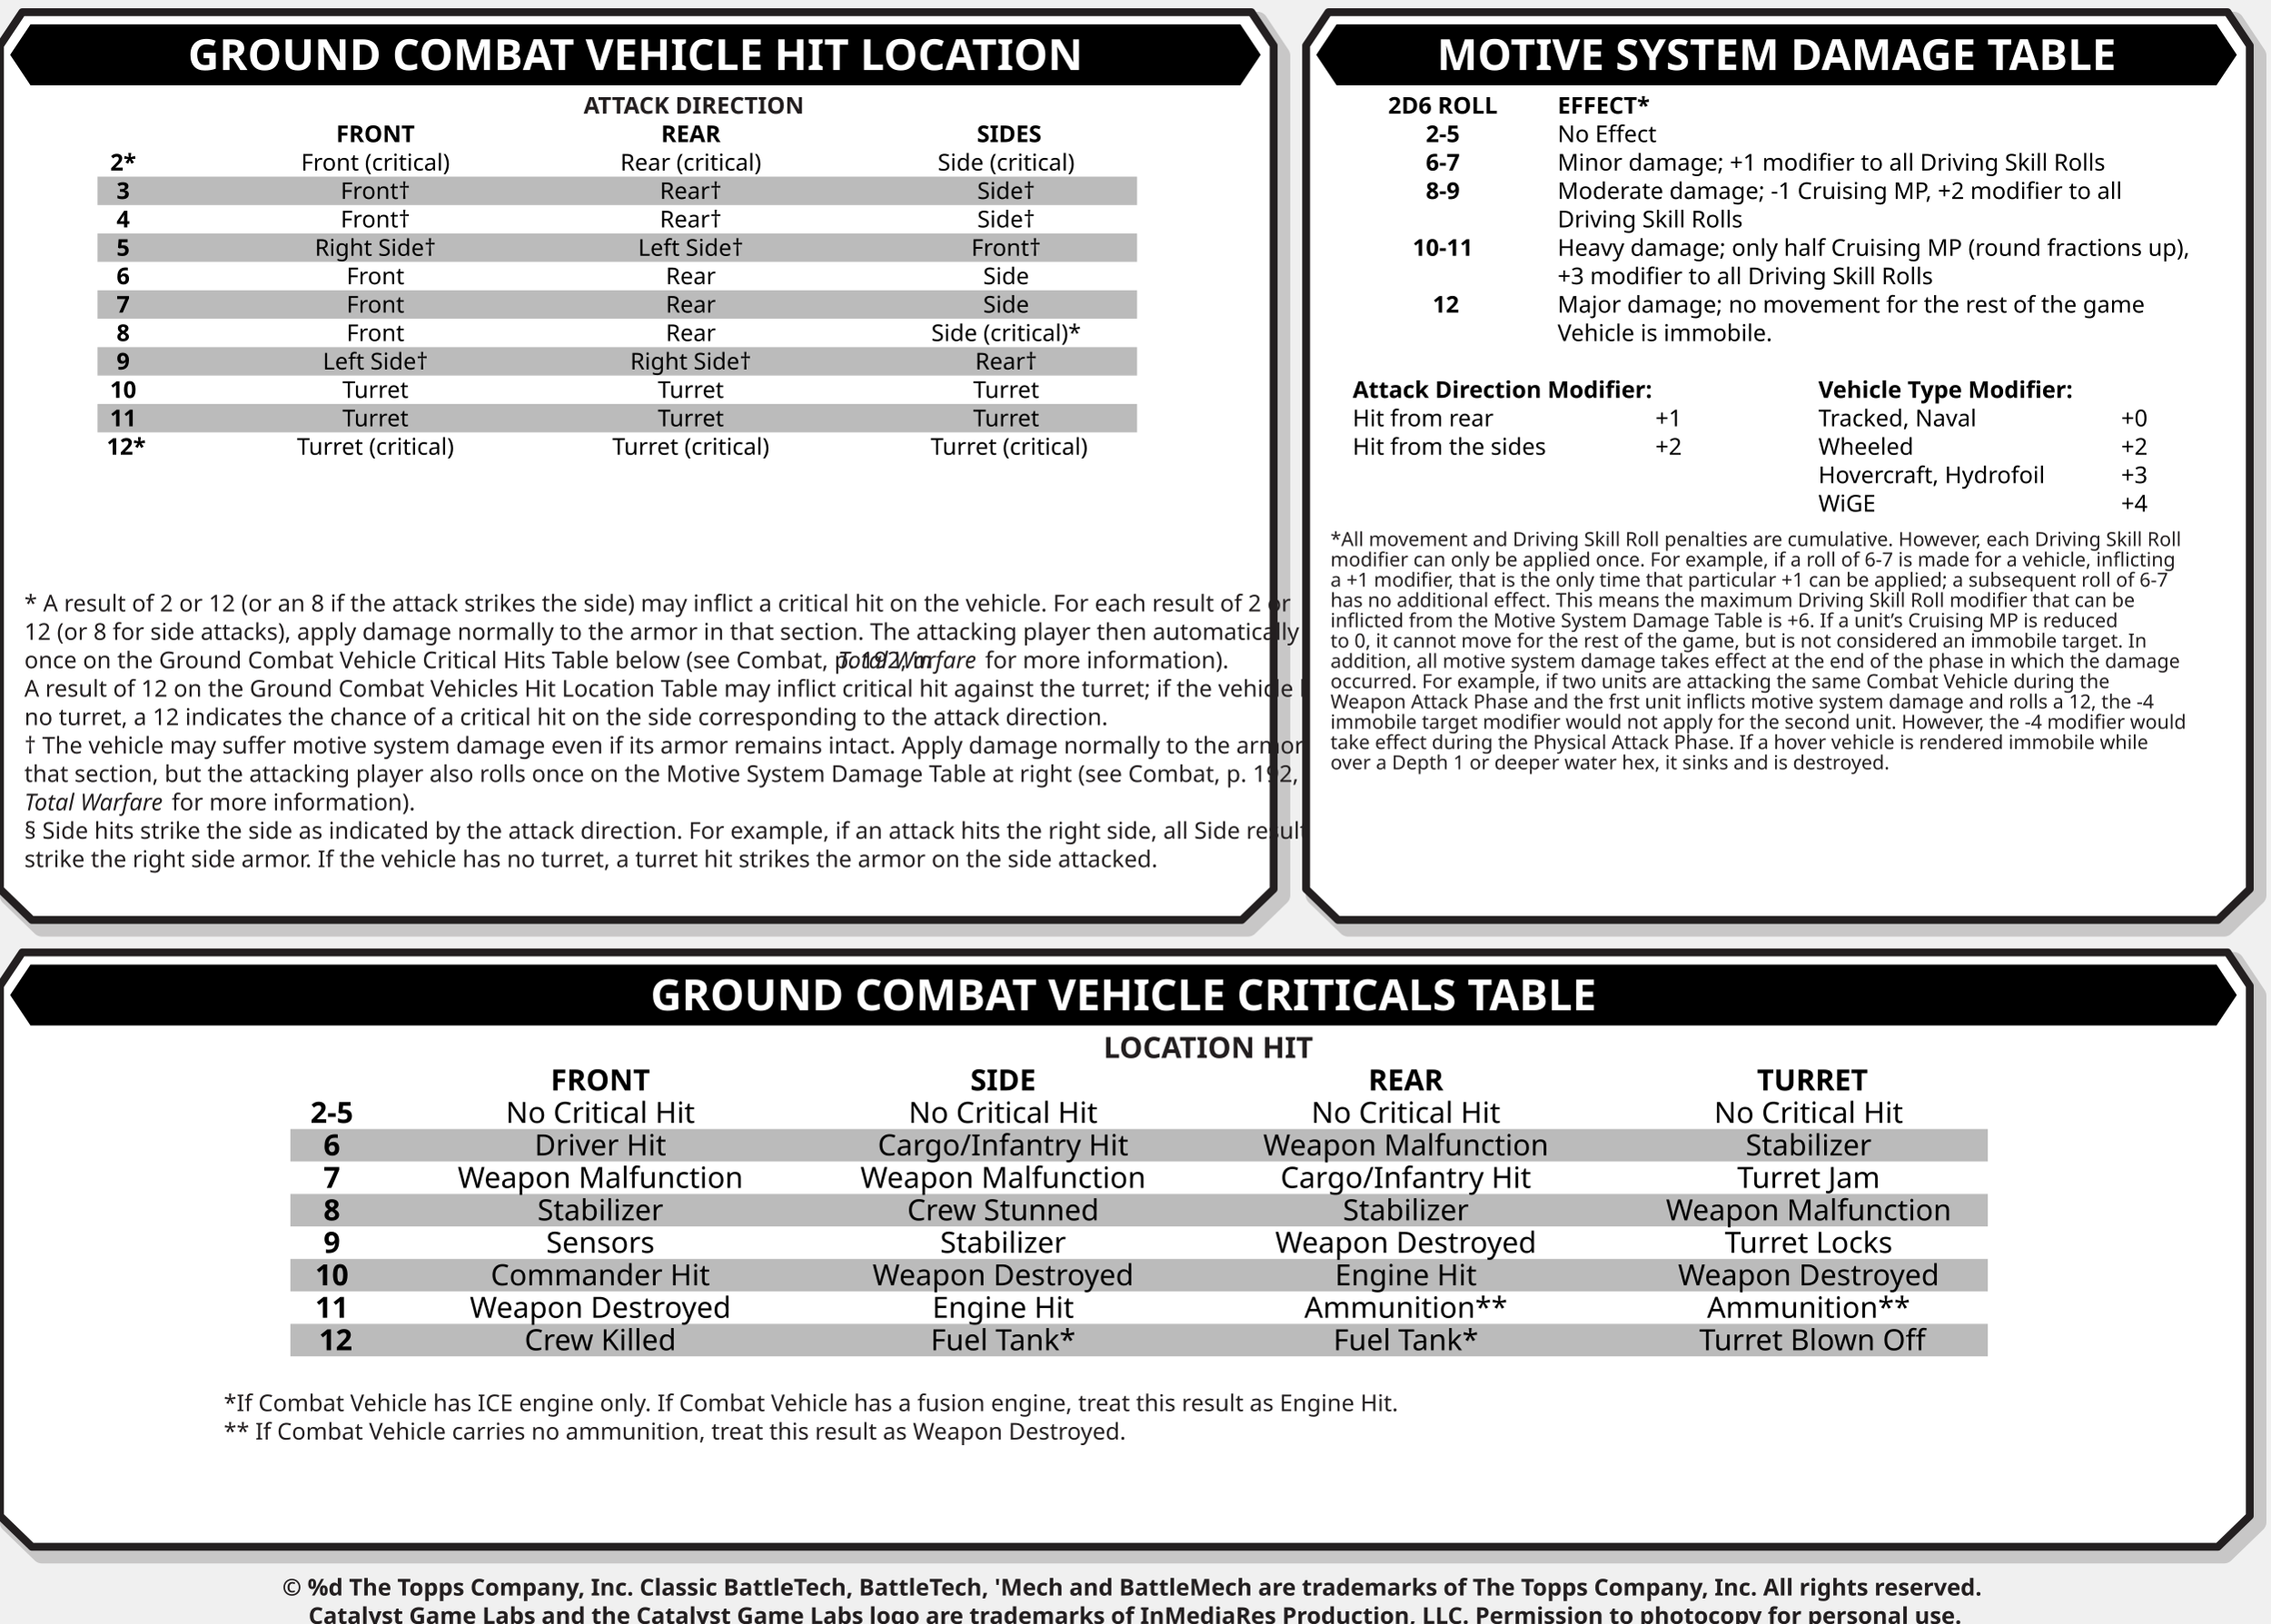
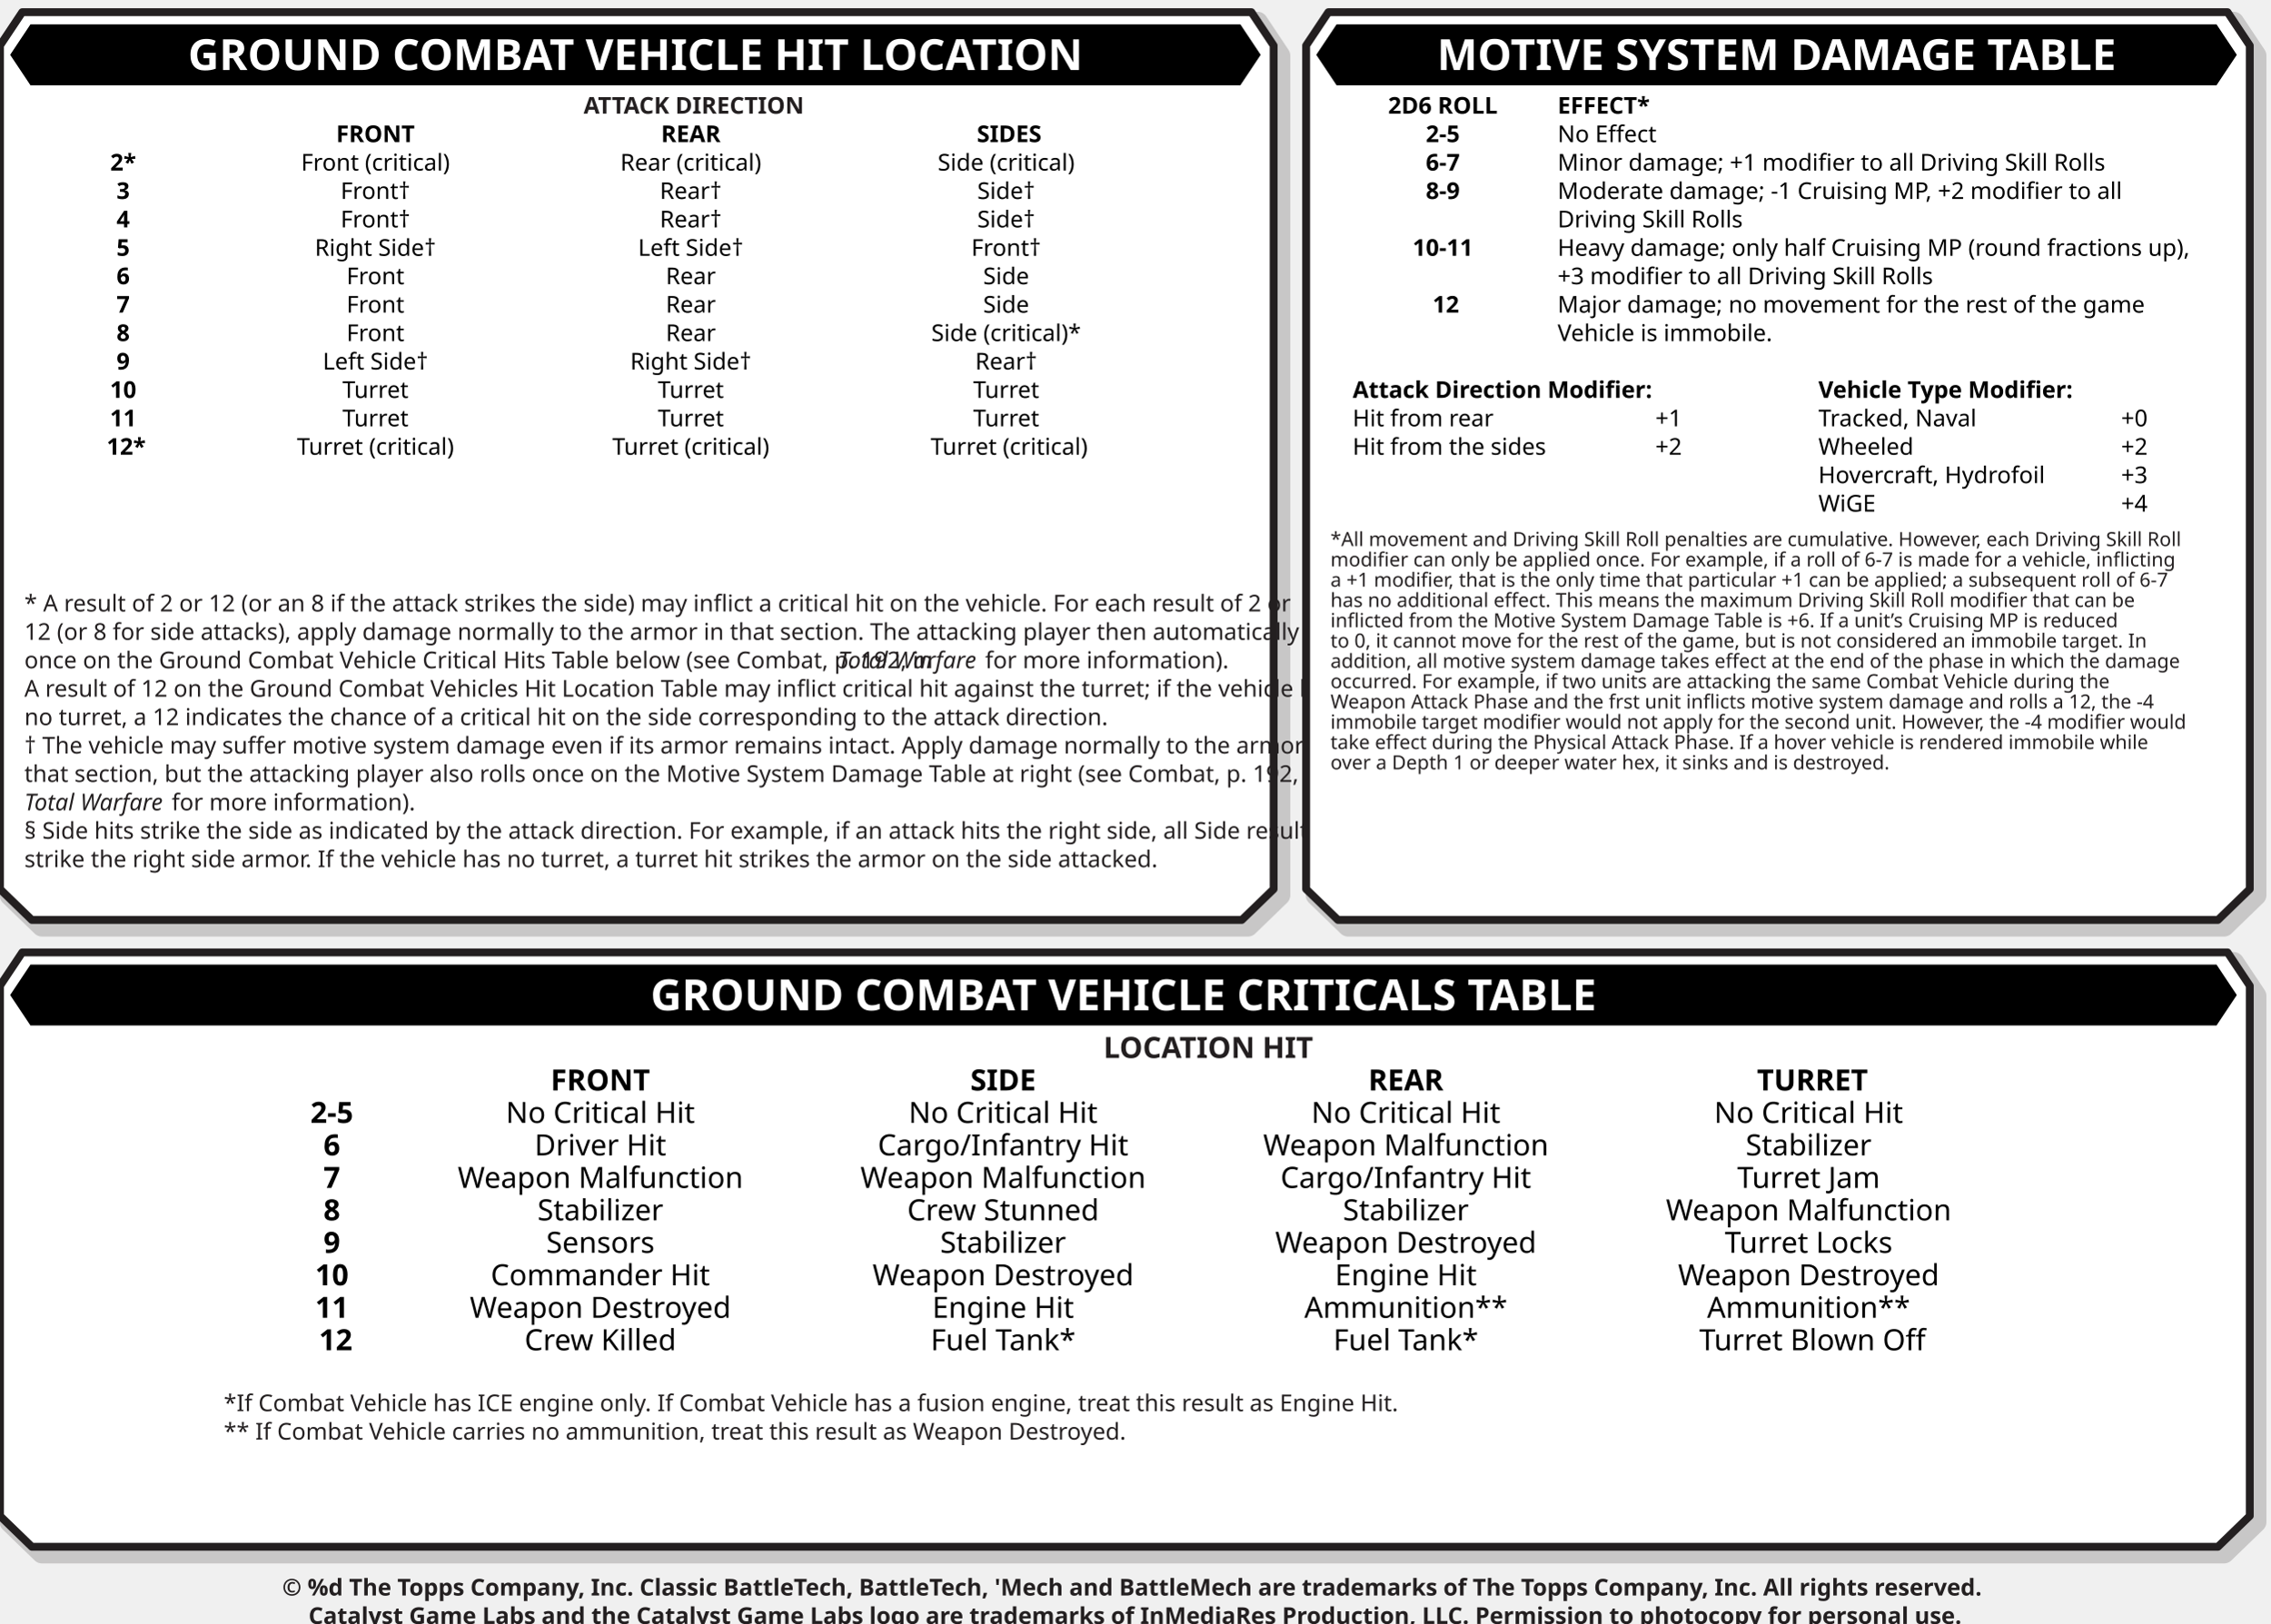
- <svg xmlns="http://www.w3.org/2000/svg" contentScriptType="text/ecmascript" width="559.0" zoomAndPan="magnify" contentStyleType="text/css" height="400.0" preserveAspectRatio="xMidYMid meet" version="1.0" id="svg155">
-   <defs id="defs155" />
+ <svg xmlns="http://www.w3.org/2000/svg" contentScriptType="text/ecmascript" width="559.0" zoomAndPan="magnify" contentStyleType="text/css" height="400.0" preserveAspectRatio="xMidYMid meet" version="1.0">
  <g style="mml-color-elements:" id="rs_template">
    <text font-size="5.7px" transform="translate (279.5 400.0)" fill="#231f20" text-anchor="middle" font-family="Eurostile" id="footer" font-weight="bold">
      <tspan lengthAdjust="spacingAndGlyphs" x="0.0" id="tspanCopyright" y="-7.000" textLength="531.050">© %d The Topps Company, Inc. Classic BattleTech, BattleTech, 'Mech and BattleMech are trademarks of The Topps Company, Inc. All rights reserved.</tspan>
-       <tspan lengthAdjust="spacingAndGlyphs" x="0.0" y="0" textLength="503.100" id="tspan1">Catalyst Game Labs and the Catalyst Game Labs logo are trademarks of InMediaRes Production, LLC. Permission to photocopy for personal use.</tspan>
+       <tspan lengthAdjust="spacingAndGlyphs" x="0.0" y="0" textLength="503.100">Catalyst Game Labs and the Catalyst Game Labs logo are trademarks of InMediaRes Production, LLC. Permission to photocopy for personal use.</tspan>
    </text>
-     <g transform="translate (0.000 3.000)" id="g64">
-       <g id="g4">
-         <path fill="#ffffff" d="M 2.5,10.714 L 7.975,2.500 L 309.655,2.500 l 5.475,8.214 L 315.130,217.500 l -7.845,7.600 L 10.345,225.100 l -7.845,-7.600 Z" stroke-width="5.2" stroke-linejoin="round" stroke="#c8c7c7" id="path1" />
-         <path fill="#ffffff" d="M 0.0,8.214 L 5.475,0.000 L 308.155,0.000 l 5.475,8.214 L 313.630,216.000 l -7.845,7.600 L 7.845,223.600 l -7.845,-7.600 Z" stroke-width="1.932" stroke-linejoin="round" stroke="#231f20" id="path2" />
-         <g transform="translate (2.5,3.0)" id="g3">
-           <path fill="#000000" d="M 0,7.500 l 4.999,-7.500 h 297.940 l 4.999,7.500 l -4.999,7.500 h -297.940 Z" id="path3" />
-           <text x="153.969" y="11.250" fill="#ffffff" text-anchor="middle" style="font-family:Eurostile;font-size:10.600px;font-weight:bold;font-style:normal" textLength="198.545" lengthAdjust="spacingAndGlyphs" id="text3">GROUND COMBAT VEHICLE HIT LOCATION</text>
+     <g transform="translate (0.000 3.000)">
+       <g>
+         <path fill="#ffffff" d="M 2.5,10.714 L 7.975,2.500 L 309.655,2.500 l 5.475,8.214 L 315.130,217.500 l -7.845,7.600 L 10.345,225.100 l -7.845,-7.600 Z" stroke-width="5.2" stroke-linejoin="round" stroke="#c8c7c7" />
+         <path fill="#ffffff" d="M 0.0,8.214 L 5.475,0.000 L 308.155,0.000 l 5.475,8.214 L 313.630,216.000 l -7.845,7.600 L 7.845,223.600 l -7.845,-7.600 Z" stroke-width="1.932" stroke-linejoin="round" stroke="#231f20" />
+         <g transform="translate (2.5,3.0)">
+           <path fill="#000000" d="M 0,7.500 l 4.999,-7.500 h 297.940 l 4.999,7.500 l -4.999,7.500 h -297.940 Z" />
+           <text x="153.969" y="11.250" fill="#ffffff" text-anchor="middle" style="font-family:Eurostile;font-size:10.600px;font-weight:bold;font-style:normal" textLength="198.545" lengthAdjust="spacingAndGlyphs">GROUND COMBAT VEHICLE HIT LOCATION</text>
        </g>
      </g>
-       <g id="shade1" class="tableshading" style="fill:#bbbbbb" transform="translate(0,-3)">
-         <rect id="rect155" width="256" height="7" x="24" y="43.5" />
-         <rect id="rect156" width="256" height="7" x="24" y="57.5" />
-         <rect id="rect157" width="256" height="7" x="24" y="71.5" />
-         <rect id="rect158" width="256" height="7" x="24" y="85.5" />
-         <rect id="rect159" width="256" height="7" x="24" y="99.5" />
-       </g>
-       <text fill="#231f20" x="170.847" y="25.000" style="font-family:Eurostile;font-size:5.700px;font-weight:bold;font-style:normal" text-anchor="middle" id="text4">ATTACK DIRECTION</text>
-       <g transform="translate (0.000 32.000)" id="g50">
-         <text text-anchor="middle" style="font-family:Eurostile;font-size:5.700px;font-weight:bold;font-style:normal" id="text6">
-           <tspan x="93.189" y="0.000" id="tspan4">FRONT</tspan>
-           <tspan x="170.847" y="0.000" id="tspan5">REAR</tspan>
-           <tspan x="248.504" y="0.000" id="tspan6">SIDES</tspan>
-         </text>
-         <text text-anchor="middle" style="font-family:Eurostile;font-size:5.700px;font-weight:bold;font-style:normal" id="text17">
-           <tspan x="31.063" y="7.000" id="tspan7">2*</tspan>
-           <tspan x="31.063" y="14.000" id="tspan8">3</tspan>
-           <tspan x="31.063" y="21.000" id="tspan9">4</tspan>
-           <tspan x="31.063" y="28.000" id="tspan10">5</tspan>
-           <tspan x="31.063" y="35.000" id="tspan11">6</tspan>
-           <tspan x="31.063" y="42.000" id="tspan12">7</tspan>
-           <tspan x="31.063" y="49.000" id="tspan13">8</tspan>
-           <tspan x="31.063" y="56.000" id="tspan14">9</tspan>
-           <tspan x="31.063" y="63.000" id="tspan15">10</tspan>
-           <tspan x="31.063" y="70.000" id="tspan16">11</tspan>
-           <tspan x="31.063" y="77.000" id="tspan17">12*</tspan>
-         </text>
-         <text text-anchor="middle" style="font-family:Eurostile;font-size:5.700px;font-weight:normal;font-style:normal" id="text50">
-           <tspan x="93.189" y="7.000" id="tspan18">Front (critical)</tspan>
-           <tspan x="170.847" y="7.000" id="tspan19">Rear (critical)</tspan>
-           <tspan x="248.504" y="7.000" id="tspan20">Side (critical)</tspan>
-           <tspan x="93.189" y="14.000" id="tspan21">Front†</tspan>
-           <tspan x="170.847" y="14.000" id="tspan22">Rear†</tspan>
-           <tspan x="248.504" y="14.000" id="tspan23">Side†</tspan>
-           <tspan x="93.189" y="21.000" id="tspan24">Front†</tspan>
-           <tspan x="170.847" y="21.000" id="tspan25">Rear†</tspan>
-           <tspan x="248.504" y="21.000" id="tspan26">Side†</tspan>
-           <tspan x="93.189" y="28.000" id="tspan27">Right Side†</tspan>
-           <tspan x="170.847" y="28.000" id="tspan28">Left Side†</tspan>
-           <tspan x="248.504" y="28.000" id="tspan29">Front†</tspan>
-           <tspan x="93.189" y="35.000" id="tspan30">Front</tspan>
-           <tspan x="170.847" y="35.000" id="tspan31">Rear</tspan>
-           <tspan x="248.504" y="35.000" id="tspan32">Side</tspan>
-           <tspan x="93.189" y="42.000" id="tspan33">Front</tspan>
-           <tspan x="170.847" y="42.000" id="tspan34">Rear</tspan>
-           <tspan x="248.504" y="42.000" id="tspan35">Side</tspan>
-           <tspan x="93.189" y="49.000" id="tspan36">Front</tspan>
-           <tspan x="170.847" y="49.000" id="tspan37">Rear</tspan>
-           <tspan x="248.504" y="49.000" id="tspan38">Side (critical)*</tspan>
-           <tspan x="93.189" y="56.000" id="tspan39">Left Side†</tspan>
-           <tspan x="170.847" y="56.000" id="tspan40">Right Side†</tspan>
-           <tspan x="248.504" y="56.000" id="tspan41">Rear†</tspan>
-           <tspan x="93.189" y="63.000" id="tspan42">Turret</tspan>
-           <tspan x="170.847" y="63.000" id="tspan43">Turret</tspan>
-           <tspan x="248.504" y="63.000" id="tspan44">Turret</tspan>
-           <tspan x="93.189" y="70.000" id="tspan45">Turret</tspan>
-           <tspan x="170.847" y="70.000" id="tspan46">Turret</tspan>
-           <tspan x="248.504" y="70.000" id="tspan47">Turret</tspan>
-           <tspan x="93.189" y="77.000" id="tspan48">Turret (critical)</tspan>
-           <tspan x="170.847" y="77.000" id="tspan49">Turret (critical)</tspan>
-           <tspan x="248.504" y="77.000" id="tspan50">Turret (critical)</tspan>
-         </text>
-       </g>
-       <g transform="translate(0,140.600)" id="g63">
-         <text x="6.000" y="7.000" fill="#231f20" text-anchor="start" style="font-family:Eurostile;font-size:5.700px;font-weight:normal;font-style:normal" textLength="301.630" lengthAdjust="spacingAndGlyphs" id="text51">* A result of 2 or 12 (or an 8 if the attack strikes the side) may inflict a critical hit on the vehicle. For each result of 2 or</text>
-         <text x="6.000" y="14.000" fill="#231f20" text-anchor="start" style="font-family:Eurostile;font-size:5.700px;font-weight:normal;font-style:normal" textLength="301.630" lengthAdjust="spacingAndGlyphs" id="text52">12 (or 8 for side attacks), apply damage normally to the armor in that section. The attacking player then automatically rolls</text>
-         <text x="6.000" y="21.000" fill="#231f20" text-anchor="start" style="font-family:Eurostile;font-size:5.700px;font-weight:normal;font-style:normal" textLength="200.326" lengthAdjust="spacingAndGlyphs" id="text53">once on the Ground Combat Vehicle Critical Hits Table below (see Combat, p. 192, in </text>
-         <text x="206.326" y="21.000" fill="#231f20" text-anchor="start" style="font-family:Eurostile;font-size:5.700px;font-weight:normal;font-style:italic" textLength="33.425" lengthAdjust="spacingAndGlyphs" id="text54">Total Warfare</text>
-         <text x="242.595" y="21.000" fill="#231f20" text-anchor="start" style="font-family:Eurostile;font-size:5.700px;font-weight:normal;font-style:normal" textLength="53.281" lengthAdjust="spacingAndGlyphs" id="text55"> for more information).</text>
-         <text x="6.000" y="28.000" fill="#231f20" text-anchor="start" style="font-family:Eurostile;font-size:5.700px;font-weight:normal;font-style:normal" textLength="301.630" lengthAdjust="spacingAndGlyphs" id="text56">A result of 12 on the Ground Combat Vehicles Hit Location Table may inflict critical hit against the turret; if the vehicle has</text>
-         <text fill="#231f20" x="6.000" y="35.000" style="font-family:Eurostile;font-size:5.700px;font-weight:normal;font-style:normal;mml-field-width:67827.500" text-anchor="start" id="text57">no turret, a 12 indicates the chance of a critical hit on the side corresponding to the attack direction.</text>
-         <text x="6.000" y="42.000" fill="#231f20" text-anchor="start" style="font-family:Eurostile;font-size:5.700px;font-weight:normal;font-style:normal" textLength="301.630" lengthAdjust="spacingAndGlyphs" id="text58">† The vehicle may suffer motive system damage even if its armor remains intact. Apply damage normally to the armor in</text>
-         <text x="6.000" y="49.000" fill="#231f20" text-anchor="start" style="font-family:Eurostile;font-size:5.700px;font-weight:normal;font-style:normal" textLength="301.630" lengthAdjust="spacingAndGlyphs" id="text59">that section, but the attacking player also rolls once on the Motive System Damage Table at right (see Combat, p. 192, in</text>
-         <text x="6.000" y="56.000" fill="#231f20" text-anchor="start" style="font-family:Eurostile;font-size:5.700px;font-weight:normal;font-style:italic" textLength="33.425" lengthAdjust="spacingAndGlyphs" id="text60">Total Warfare</text>
-         <text x="42.269" y="56.000" fill="#231f20" text-anchor="start" style="font-family:Eurostile;font-size:5.700px;font-weight:normal;font-style:normal" textLength="53.281" lengthAdjust="spacingAndGlyphs" id="text61"> for more information).</text>
-         <text x="6.000" y="63.000" fill="#231f20" text-anchor="start" style="font-family:Eurostile;font-size:5.700px;font-weight:normal;font-style:normal" textLength="301.630" lengthAdjust="spacingAndGlyphs" id="text62">§ Side hits strike the side as indicated by the attack direction. For example, if an attack hits the right side, all Side results</text>
-         <text fill="#231f20" x="6.000" y="70.000" style="font-family:Eurostile;font-size:5.700px;font-weight:normal;font-style:normal;mml-field-width:69736.813" text-anchor="start" id="text63">strike the right side armor. If the vehicle has no turret, a turret hit strikes the armor on the side attacked.</text>
+       <text fill="#231f20" x="170.847" y="25.000" style="font-family:Eurostile;font-size:5.700px;font-weight:bold;font-style:normal" text-anchor="middle">ATTACK DIRECTION</text>
+       <g transform="translate (0.000 32.000)">
+         <text text-anchor="middle" style="font-family:Eurostile;font-size:5.700px;font-weight:bold;font-style:normal">
+           <tspan x="93.189" y="0.000">FRONT</tspan>
+           <tspan x="170.847" y="0.000">REAR</tspan>
+           <tspan x="248.504" y="0.000">SIDES</tspan>
+         </text>
+         <text text-anchor="middle" style="font-family:Eurostile;font-size:5.700px;font-weight:bold;font-style:normal">
+           <tspan x="31.063" y="7.000">2*</tspan>
+           <tspan x="31.063" y="14.000">3</tspan>
+           <tspan x="31.063" y="21.000">4</tspan>
+           <tspan x="31.063" y="28.000">5</tspan>
+           <tspan x="31.063" y="35.000">6</tspan>
+           <tspan x="31.063" y="42.000">7</tspan>
+           <tspan x="31.063" y="49.000">8</tspan>
+           <tspan x="31.063" y="56.000">9</tspan>
+           <tspan x="31.063" y="63.000">10</tspan>
+           <tspan x="31.063" y="70.000">11</tspan>
+           <tspan x="31.063" y="77.000">12*</tspan>
+         </text>
+         <text text-anchor="middle" style="font-family:Eurostile;font-size:5.700px;font-weight:normal;font-style:normal">
+           <tspan x="93.189" y="7.000">Front (critical)</tspan>
+           <tspan x="170.847" y="7.000">Rear (critical)</tspan>
+           <tspan x="248.504" y="7.000">Side (critical)</tspan>
+           <tspan x="93.189" y="14.000">Front†</tspan>
+           <tspan x="170.847" y="14.000">Rear†</tspan>
+           <tspan x="248.504" y="14.000">Side†</tspan>
+           <tspan x="93.189" y="21.000">Front†</tspan>
+           <tspan x="170.847" y="21.000">Rear†</tspan>
+           <tspan x="248.504" y="21.000">Side†</tspan>
+           <tspan x="93.189" y="28.000">Right Side†</tspan>
+           <tspan x="170.847" y="28.000">Left Side†</tspan>
+           <tspan x="248.504" y="28.000">Front†</tspan>
+           <tspan x="93.189" y="35.000">Front</tspan>
+           <tspan x="170.847" y="35.000">Rear</tspan>
+           <tspan x="248.504" y="35.000">Side</tspan>
+           <tspan x="93.189" y="42.000">Front</tspan>
+           <tspan x="170.847" y="42.000">Rear</tspan>
+           <tspan x="248.504" y="42.000">Side</tspan>
+           <tspan x="93.189" y="49.000">Front</tspan>
+           <tspan x="170.847" y="49.000">Rear</tspan>
+           <tspan x="248.504" y="49.000">Side (critical)*</tspan>
+           <tspan x="93.189" y="56.000">Left Side†</tspan>
+           <tspan x="170.847" y="56.000">Right Side†</tspan>
+           <tspan x="248.504" y="56.000">Rear†</tspan>
+           <tspan x="93.189" y="63.000">Turret</tspan>
+           <tspan x="170.847" y="63.000">Turret</tspan>
+           <tspan x="248.504" y="63.000">Turret</tspan>
+           <tspan x="93.189" y="70.000">Turret</tspan>
+           <tspan x="170.847" y="70.000">Turret</tspan>
+           <tspan x="248.504" y="70.000">Turret</tspan>
+           <tspan x="93.189" y="77.000">Turret (critical)</tspan>
+           <tspan x="170.847" y="77.000">Turret (critical)</tspan>
+           <tspan x="248.504" y="77.000">Turret (critical)</tspan>
+         </text>
+       </g>
+       <g transform="translate(0,140.600)">
+         <text x="6.000" y="7.000" fill="#231f20" text-anchor="start" style="font-family:Eurostile;font-size:5.700px;font-weight:normal;font-style:normal" textLength="301.630" lengthAdjust="spacingAndGlyphs">* A result of 2 or 12 (or an 8 if the attack strikes the side) may inflict a critical hit on the vehicle. For each result of 2 or</text>
+         <text x="6.000" y="14.000" fill="#231f20" text-anchor="start" style="font-family:Eurostile;font-size:5.700px;font-weight:normal;font-style:normal" textLength="301.630" lengthAdjust="spacingAndGlyphs">12 (or 8 for side attacks), apply damage normally to the armor in that section. The attacking player then automatically rolls</text>
+         <text x="6.000" y="21.000" fill="#231f20" text-anchor="start" style="font-family:Eurostile;font-size:5.700px;font-weight:normal;font-style:normal" textLength="200.326" lengthAdjust="spacingAndGlyphs">once on the Ground Combat Vehicle Critical Hits Table below (see Combat, p. 192, in </text>
+         <text x="206.326" y="21.000" fill="#231f20" text-anchor="start" style="font-family:Eurostile;font-size:5.700px;font-weight:normal;font-style:italic" textLength="33.425" lengthAdjust="spacingAndGlyphs">Total Warfare</text>
+         <text x="242.595" y="21.000" fill="#231f20" text-anchor="start" style="font-family:Eurostile;font-size:5.700px;font-weight:normal;font-style:normal" textLength="53.281" lengthAdjust="spacingAndGlyphs"> for more information).</text>
+         <text x="6.000" y="28.000" fill="#231f20" text-anchor="start" style="font-family:Eurostile;font-size:5.700px;font-weight:normal;font-style:normal" textLength="301.630" lengthAdjust="spacingAndGlyphs">A result of 12 on the Ground Combat Vehicles Hit Location Table may inflict critical hit against the turret; if the vehicle has</text>
+         <text fill="#231f20" x="6.000" y="35.000" style="font-family:Eurostile;font-size:5.700px;font-weight:normal;font-style:normal;mml-field-width:67827.500" text-anchor="start">no turret, a 12 indicates the chance of a critical hit on the side corresponding to the attack direction.</text>
+         <text x="6.000" y="42.000" fill="#231f20" text-anchor="start" style="font-family:Eurostile;font-size:5.700px;font-weight:normal;font-style:normal" textLength="301.630" lengthAdjust="spacingAndGlyphs">† The vehicle may suffer motive system damage even if its armor remains intact. Apply damage normally to the armor in</text>
+         <text x="6.000" y="49.000" fill="#231f20" text-anchor="start" style="font-family:Eurostile;font-size:5.700px;font-weight:normal;font-style:normal" textLength="301.630" lengthAdjust="spacingAndGlyphs">that section, but the attacking player also rolls once on the Motive System Damage Table at right (see Combat, p. 192, in</text>
+         <text x="6.000" y="56.000" fill="#231f20" text-anchor="start" style="font-family:Eurostile;font-size:5.700px;font-weight:normal;font-style:italic" textLength="33.425" lengthAdjust="spacingAndGlyphs">Total Warfare</text>
+         <text x="42.269" y="56.000" fill="#231f20" text-anchor="start" style="font-family:Eurostile;font-size:5.700px;font-weight:normal;font-style:normal" textLength="53.281" lengthAdjust="spacingAndGlyphs"> for more information).</text>
+         <text x="6.000" y="63.000" fill="#231f20" text-anchor="start" style="font-family:Eurostile;font-size:5.700px;font-weight:normal;font-style:normal" textLength="301.630" lengthAdjust="spacingAndGlyphs">§ Side hits strike the side as indicated by the attack direction. For example, if an attack hits the right side, all Side results</text>
+         <text fill="#231f20" x="6.000" y="70.000" style="font-family:Eurostile;font-size:5.700px;font-weight:normal;font-style:normal;mml-field-width:69736.813" text-anchor="start">strike the right side armor. If the vehicle has no turret, a turret hit strikes the armor on the side attacked.</text>
      </g>
    </g>
-     <g transform="translate (321.630 3.000)" id="g107">
-       <g id="g67">
-         <path fill="#ffffff" d="M 2.5,10.714 L 7.975,2.500 L 228.395,2.500 l 5.475,8.214 L 233.870,217.500 l -7.845,7.600 L 10.345,225.100 l -7.845,-7.600 Z" stroke-width="5.2" stroke-linejoin="round" stroke="#c8c7c7" id="path64" />
-         <path fill="#ffffff" d="M 0.0,8.214 L 5.475,0.000 L 226.895,0.000 l 5.475,8.214 L 232.370,216.000 l -7.845,7.600 L 7.845,223.600 l -7.845,-7.600 Z" stroke-width="1.932" stroke-linejoin="round" stroke="#231f20" id="path65" />
-         <g transform="translate (2.5,3.0)" id="g66">
-           <path fill="#000000" d="M 0,7.500 l 4.999,-7.500 h 216.680 l 4.999,7.500 l -4.999,7.500 h -216.680 Z" id="path66" />
-           <text x="113.339" y="11.250" fill="#ffffff" text-anchor="middle" style="font-family:Eurostile;font-size:10.600px;font-weight:bold;font-style:normal" textLength="157.417" lengthAdjust="spacingAndGlyphs" id="text66">MOTIVE SYSTEM DAMAGE TABLE</text>
+     <g transform="translate (321.630 3.000)">
+       <g>
+         <path fill="#ffffff" d="M 2.5,10.714 L 7.975,2.500 L 228.395,2.500 l 5.475,8.214 L 233.870,217.500 l -7.845,7.600 L 10.345,225.100 l -7.845,-7.600 Z" stroke-width="5.2" stroke-linejoin="round" stroke="#c8c7c7" />
+         <path fill="#ffffff" d="M 0.0,8.214 L 5.475,0.000 L 226.895,0.000 l 5.475,8.214 L 232.370,216.000 l -7.845,7.600 L 7.845,223.600 l -7.845,-7.600 Z" stroke-width="1.932" stroke-linejoin="round" stroke="#231f20" />
+         <g transform="translate (2.5,3.0)">
+           <path fill="#000000" d="M 0,7.500 l 4.999,-7.500 h 216.680 l 4.999,7.500 l -4.999,7.500 h -216.680 Z" />
+           <text x="113.339" y="11.250" fill="#ffffff" text-anchor="middle" style="font-family:Eurostile;font-size:10.600px;font-weight:bold;font-style:normal" textLength="157.417" lengthAdjust="spacingAndGlyphs">MOTIVE SYSTEM DAMAGE TABLE</text>
        </g>
      </g>
-       <g transform="translate (0.000 25.000)" id="g81">
-         <text text-anchor="start" style="font-family:Eurostile;font-size:5.700px;font-weight:bold;font-style:normal" id="text67">
-           <tspan x="61.930" y="0.000" id="tspan67">EFFECT*</tspan>
-         </text>
-         <text text-anchor="middle" style="font-family:Eurostile;font-size:5.700px;font-weight:bold;font-style:normal" id="text73">
-           <tspan x="34.405" y="0.000" id="tspan68">2D6 ROLL</tspan>
-           <tspan x="34.405" y="7.000" id="tspan69">2-5</tspan>
-           <tspan x="34.405" y="14.000" id="tspan70">6-7</tspan>
-           <tspan x="34.405" y="21.000" id="tspan71">8-9</tspan>
-           <tspan x="34.405" y="35.000" id="tspan72">10-11</tspan>
-           <tspan x="34.405" y="49.000" id="tspan73">12</tspan>
-         </text>
-         <text text-anchor="start" style="font-family:Eurostile;font-size:5.700px;font-weight:normal;font-style:normal" id="text81">
-           <tspan x="61.930" y="7.000" id="tspan74">No Effect</tspan>
-           <tspan x="61.930" y="14.000" id="tspan75">Minor damage; +1 modifier to all Driving Skill Rolls</tspan>
-           <tspan x="61.930" y="21.000" id="tspan76">Moderate damage; -1 Cruising MP, +2 modifier to all</tspan>
-           <tspan x="61.930" y="28.000" id="tspan77">Driving Skill Rolls</tspan>
-           <tspan x="61.930" y="35.000" id="tspan78">Heavy damage; only half Cruising MP (round fractions up),</tspan>
-           <tspan x="61.930" y="42.000" id="tspan79">+3 modifier to all Driving Skill Rolls</tspan>
-           <tspan x="61.930" y="49.000" id="tspan80">Major damage; no movement for the rest of the game</tspan>
-           <tspan x="61.930" y="56.000" id="tspan81">Vehicle is immobile.</tspan>
-         </text>
-       </g>
-       <g transform="translate (0.000 95.000)" id="g86">
-         <text text-anchor="start" style="font-family:Eurostile;font-size:5.700px;font-weight:bold;font-style:normal" id="text82">
-           <tspan x="11.469" y="0.000" id="tspan82">Attack Direction Modifier:</tspan>
-         </text>
-         <text text-anchor="start" style="font-family:Eurostile;font-size:5.700px;font-weight:normal;font-style:normal" id="text86">
-           <tspan x="11.469" y="7.000" id="tspan83">Hit from rear</tspan>
-           <tspan x="86.014" y="7.000" id="tspan84">+1</tspan>
-           <tspan x="11.469" y="14.000" id="tspan85">Hit from the sides</tspan>
-           <tspan x="86.014" y="14.000" id="tspan86">+2</tspan>
-         </text>
-       </g>
-       <g transform="translate (114.685 95.000)" id="g95">
-         <text text-anchor="start" style="font-family:Eurostile;font-size:5.700px;font-weight:bold;font-style:normal" id="text87">
-           <tspan x="11.469" y="0.000" id="tspan87">Vehicle Type Modifier:</tspan>
-         </text>
-         <text text-anchor="start" style="font-family:Eurostile;font-size:5.700px;font-weight:normal;font-style:normal" id="text95">
-           <tspan x="11.469" y="7.000" id="tspan88">Tracked, Naval</tspan>
-           <tspan x="86.014" y="7.000" id="tspan89">+0</tspan>
-           <tspan x="11.469" y="14.000" id="tspan90">Wheeled</tspan>
-           <tspan x="86.014" y="14.000" id="tspan91">+2</tspan>
-           <tspan x="11.469" y="21.000" id="tspan92">Hovercraft, Hydrofoil</tspan>
-           <tspan x="86.014" y="21.000" id="tspan93">+3</tspan>
-           <tspan x="11.469" y="28.000" id="tspan94">WiGE</tspan>
-           <tspan x="86.014" y="28.000" id="tspan95">+4</tspan>
-         </text>
-       </g>
-       <text x="6.000" y="131.500" fill="#231f20" text-anchor="start" style="font-family:Eurostile;font-size:4.800px;font-weight:normal;font-style:normal" textLength="220.370" lengthAdjust="spacingAndGlyphs" id="text96">*All movement and Driving Skill Roll penalties are cumulative. However, each Driving Skill Roll</text>
-       <text x="6.000" y="136.500" fill="#231f20" text-anchor="start" style="font-family:Eurostile;font-size:4.800px;font-weight:normal;font-style:normal" textLength="220.370" lengthAdjust="spacingAndGlyphs" id="text97">modifier can only be applied once. For example, if a roll of 6-7 is made for a vehicle, inflicting</text>
-       <text x="6.000" y="141.500" fill="#231f20" text-anchor="start" style="font-family:Eurostile;font-size:4.800px;font-weight:normal;font-style:normal" textLength="220.370" lengthAdjust="spacingAndGlyphs" id="text98">a +1 modifier, that is the only time that particular +1 can be applied; a subsequent roll of 6-7</text>
-       <text x="6.000" y="146.500" fill="#231f20" text-anchor="start" style="font-family:Eurostile;font-size:4.800px;font-weight:normal;font-style:normal" textLength="220.370" lengthAdjust="spacingAndGlyphs" id="text99">has no additional effect. This means the maximum Driving Skill Roll modifier that can be</text>
-       <text x="6.000" y="151.500" fill="#231f20" text-anchor="start" style="font-family:Eurostile;font-size:4.800px;font-weight:normal;font-style:normal" textLength="220.370" lengthAdjust="spacingAndGlyphs" id="text100">inflicted from the Motive System Damage Table is +6. If a unit’s Cruising MP is reduced</text>
-       <text x="6.000" y="156.500" fill="#231f20" text-anchor="start" style="font-family:Eurostile;font-size:4.800px;font-weight:normal;font-style:normal" textLength="220.370" lengthAdjust="spacingAndGlyphs" id="text101">to 0, it cannot move for the rest of the game, but is not considered an immobile target. In</text>
-       <text x="6.000" y="161.500" fill="#231f20" text-anchor="start" style="font-family:Eurostile;font-size:4.800px;font-weight:normal;font-style:normal" textLength="220.370" lengthAdjust="spacingAndGlyphs" id="text102">addition, all motive system damage takes effect at the end of the phase in which the damage</text>
-       <text x="6.000" y="166.500" fill="#231f20" text-anchor="start" style="font-family:Eurostile;font-size:4.800px;font-weight:normal;font-style:normal" textLength="220.370" lengthAdjust="spacingAndGlyphs" id="text103">occurred. For example, if two units are attacking the same Combat Vehicle during the</text>
-       <text x="6.000" y="171.500" fill="#231f20" text-anchor="start" style="font-family:Eurostile;font-size:4.800px;font-weight:normal;font-style:normal" textLength="220.370" lengthAdjust="spacingAndGlyphs" id="text104">Weapon Attack Phase and the frst unit inflicts motive system damage and rolls a 12, the -4</text>
-       <text x="6.000" y="176.500" fill="#231f20" text-anchor="start" style="font-family:Eurostile;font-size:4.800px;font-weight:normal;font-style:normal" textLength="220.370" lengthAdjust="spacingAndGlyphs" id="text105">immobile target modifier would not apply for the second unit. However, the -4 modifier would</text>
-       <text x="6.000" y="181.500" fill="#231f20" text-anchor="start" style="font-family:Eurostile;font-size:4.800px;font-weight:normal;font-style:normal" textLength="220.370" lengthAdjust="spacingAndGlyphs" id="text106">take effect during the Physical Attack Phase. If a hover vehicle is rendered immobile while</text>
-       <text fill="#231f20" x="6.000" y="186.500" style="font-family:Eurostile;font-size:4.800px;font-weight:normal;font-style:normal;mml-field-width:21594.053" text-anchor="start" id="text107">over a Depth 1 or deeper water hex, it sinks and is destroyed.</text>
+       <g transform="translate (0.000 25.000)">
+         <text text-anchor="start" style="font-family:Eurostile;font-size:5.700px;font-weight:bold;font-style:normal">
+           <tspan x="61.930" y="0.000">EFFECT*</tspan>
+         </text>
+         <text text-anchor="middle" style="font-family:Eurostile;font-size:5.700px;font-weight:bold;font-style:normal">
+           <tspan x="34.405" y="0.000">2D6 ROLL</tspan>
+           <tspan x="34.405" y="7.000">2-5</tspan>
+           <tspan x="34.405" y="14.000">6-7</tspan>
+           <tspan x="34.405" y="21.000">8-9</tspan>
+           <tspan x="34.405" y="35.000">10-11</tspan>
+           <tspan x="34.405" y="49.000">12</tspan>
+         </text>
+         <text text-anchor="start" style="font-family:Eurostile;font-size:5.700px;font-weight:normal;font-style:normal">
+           <tspan x="61.930" y="7.000">No Effect</tspan>
+           <tspan x="61.930" y="14.000">Minor damage; +1 modifier to all Driving Skill Rolls</tspan>
+           <tspan x="61.930" y="21.000">Moderate damage; -1 Cruising MP, +2 modifier to all</tspan>
+           <tspan x="61.930" y="28.000">Driving Skill Rolls</tspan>
+           <tspan x="61.930" y="35.000">Heavy damage; only half Cruising MP (round fractions up),</tspan>
+           <tspan x="61.930" y="42.000">+3 modifier to all Driving Skill Rolls</tspan>
+           <tspan x="61.930" y="49.000">Major damage; no movement for the rest of the game</tspan>
+           <tspan x="61.930" y="56.000">Vehicle is immobile.</tspan>
+         </text>
+       </g>
+       <g transform="translate (0.000 95.000)">
+         <text text-anchor="start" style="font-family:Eurostile;font-size:5.700px;font-weight:bold;font-style:normal">
+           <tspan x="11.469" y="0.000">Attack Direction Modifier:</tspan>
+         </text>
+         <text text-anchor="start" style="font-family:Eurostile;font-size:5.700px;font-weight:normal;font-style:normal">
+           <tspan x="11.469" y="7.000">Hit from rear</tspan>
+           <tspan x="86.014" y="7.000">+1</tspan>
+           <tspan x="11.469" y="14.000">Hit from the sides</tspan>
+           <tspan x="86.014" y="14.000">+2</tspan>
+         </text>
+       </g>
+       <g transform="translate (114.685 95.000)">
+         <text text-anchor="start" style="font-family:Eurostile;font-size:5.700px;font-weight:bold;font-style:normal">
+           <tspan x="11.469" y="0.000">Vehicle Type Modifier:</tspan>
+         </text>
+         <text text-anchor="start" style="font-family:Eurostile;font-size:5.700px;font-weight:normal;font-style:normal">
+           <tspan x="11.469" y="7.000">Tracked, Naval</tspan>
+           <tspan x="86.014" y="7.000">+0</tspan>
+           <tspan x="11.469" y="14.000">Wheeled</tspan>
+           <tspan x="86.014" y="14.000">+2</tspan>
+           <tspan x="11.469" y="21.000">Hovercraft, Hydrofoil</tspan>
+           <tspan x="86.014" y="21.000">+3</tspan>
+           <tspan x="11.469" y="28.000">WiGE</tspan>
+           <tspan x="86.014" y="28.000">+4</tspan>
+         </text>
+       </g>
+       <text x="6.000" y="131.500" fill="#231f20" text-anchor="start" style="font-family:Eurostile;font-size:4.800px;font-weight:normal;font-style:normal" textLength="220.370" lengthAdjust="spacingAndGlyphs">*All movement and Driving Skill Roll penalties are cumulative. However, each Driving Skill Roll</text>
+       <text x="6.000" y="136.500" fill="#231f20" text-anchor="start" style="font-family:Eurostile;font-size:4.800px;font-weight:normal;font-style:normal" textLength="220.370" lengthAdjust="spacingAndGlyphs">modifier can only be applied once. For example, if a roll of 6-7 is made for a vehicle, inflicting</text>
+       <text x="6.000" y="141.500" fill="#231f20" text-anchor="start" style="font-family:Eurostile;font-size:4.800px;font-weight:normal;font-style:normal" textLength="220.370" lengthAdjust="spacingAndGlyphs">a +1 modifier, that is the only time that particular +1 can be applied; a subsequent roll of 6-7</text>
+       <text x="6.000" y="146.500" fill="#231f20" text-anchor="start" style="font-family:Eurostile;font-size:4.800px;font-weight:normal;font-style:normal" textLength="220.370" lengthAdjust="spacingAndGlyphs">has no additional effect. This means the maximum Driving Skill Roll modifier that can be</text>
+       <text x="6.000" y="151.500" fill="#231f20" text-anchor="start" style="font-family:Eurostile;font-size:4.800px;font-weight:normal;font-style:normal" textLength="220.370" lengthAdjust="spacingAndGlyphs">inflicted from the Motive System Damage Table is +6. If a unit’s Cruising MP is reduced</text>
+       <text x="6.000" y="156.500" fill="#231f20" text-anchor="start" style="font-family:Eurostile;font-size:4.800px;font-weight:normal;font-style:normal" textLength="220.370" lengthAdjust="spacingAndGlyphs">to 0, it cannot move for the rest of the game, but is not considered an immobile target. In</text>
+       <text x="6.000" y="161.500" fill="#231f20" text-anchor="start" style="font-family:Eurostile;font-size:4.800px;font-weight:normal;font-style:normal" textLength="220.370" lengthAdjust="spacingAndGlyphs">addition, all motive system damage takes effect at the end of the phase in which the damage</text>
+       <text x="6.000" y="166.500" fill="#231f20" text-anchor="start" style="font-family:Eurostile;font-size:4.800px;font-weight:normal;font-style:normal" textLength="220.370" lengthAdjust="spacingAndGlyphs">occurred. For example, if two units are attacking the same Combat Vehicle during the</text>
+       <text x="6.000" y="171.500" fill="#231f20" text-anchor="start" style="font-family:Eurostile;font-size:4.800px;font-weight:normal;font-style:normal" textLength="220.370" lengthAdjust="spacingAndGlyphs">Weapon Attack Phase and the frst unit inflicts motive system damage and rolls a 12, the -4</text>
+       <text x="6.000" y="176.500" fill="#231f20" text-anchor="start" style="font-family:Eurostile;font-size:4.800px;font-weight:normal;font-style:normal" textLength="220.370" lengthAdjust="spacingAndGlyphs">immobile target modifier would not apply for the second unit. However, the -4 modifier would</text>
+       <text x="6.000" y="181.500" fill="#231f20" text-anchor="start" style="font-family:Eurostile;font-size:4.800px;font-weight:normal;font-style:normal" textLength="220.370" lengthAdjust="spacingAndGlyphs">take effect during the Physical Attack Phase. If a hover vehicle is rendered immobile while</text>
+       <text fill="#231f20" x="6.000" y="186.500" style="font-family:Eurostile;font-size:4.800px;font-weight:normal;font-style:normal;mml-field-width:21594.053" text-anchor="start">over a Depth 1 or deeper water hex, it sinks and is destroyed.</text>
    </g>
-     <g transform="translate (0.000 234.600)" id="g155">
-       <g id="g110">
-         <path fill="#ffffff" d="M 2.5,10.714 L 7.975,2.500 L 550.025,2.500 l 5.475,8.214 L 555.500,140.300 l -7.845,7.600 L 10.345,147.900 l -7.845,-7.600 Z" stroke-width="5.2" stroke-linejoin="round" stroke="#c8c7c7" id="path107" />
-         <path fill="#ffffff" d="M 0.0,8.214 L 5.475,0.000 L 548.525,0.000 l 5.475,8.214 L 554.000,138.800 l -7.845,7.600 L 7.845,146.400 l -7.845,-7.600 Z" stroke-width="1.932" stroke-linejoin="round" stroke="#231f20" id="path108" />
-         <g transform="translate (2.5,3.0)" id="g109">
-           <path fill="#000000" d="M 0,7.500 l 4.999,-7.500 h 538.310 l 4.999,7.500 l -4.999,7.500 h -538.310 Z" id="path109" />
-           <text x="274.154" y="11.250" fill="#ffffff" text-anchor="middle" style="font-family:Eurostile;font-size:10.600px;font-weight:bold;font-style:normal" textLength="213.991" lengthAdjust="spacingAndGlyphs" id="text109">GROUND COMBAT VEHICLE CRITICALS TABLE</text>
+     <g transform="translate (0.000 234.600)">
+       <g>
+         <path fill="#ffffff" d="M 2.5,10.714 L 7.975,2.500 L 550.025,2.500 l 5.475,8.214 L 555.500,140.300 l -7.845,7.600 L 10.345,147.900 l -7.845,-7.600 Z" stroke-width="5.2" stroke-linejoin="round" stroke="#c8c7c7" />
+         <path fill="#ffffff" d="M 0.0,8.214 L 5.475,0.000 L 548.525,0.000 l 5.475,8.214 L 554.000,138.800 l -7.845,7.600 L 7.845,146.400 l -7.845,-7.600 Z" stroke-width="1.932" stroke-linejoin="round" stroke="#231f20" />
+         <g transform="translate (2.5,3.0)">
+           <path fill="#000000" d="M 0,7.500 l 4.999,-7.500 h 538.310 l 4.999,7.500 l -4.999,7.500 h -538.310 Z" />
+           <text x="274.154" y="11.250" fill="#ffffff" text-anchor="middle" style="font-family:Eurostile;font-size:10.600px;font-weight:bold;font-style:normal" textLength="213.991" lengthAdjust="spacingAndGlyphs">GROUND COMBAT VEHICLE CRITICALS TABLE</text>
        </g>
      </g>
-       <g id="shade2" transform="translate(-5.5,-219.5)" class="tableshading" style="fill:#bbbbbb">
-         <rect id="rect160" width="418" height="8" x="77" y="263" />
-         <rect id="rect161" width="418" height="8" x="77" y="279" />
-         <rect id="rect162" width="418" height="8" x="77" y="295" />
-         <rect id="rect163" width="418" height="8" x="77" y="311" />
-       </g>
-       <text fill="#231f20" x="297.540" y="26.000" style="font-family:Eurostile;font-size:7.200px;font-weight:bold;font-style:normal" text-anchor="middle" id="text110">LOCATION HIT</text>
-       <g transform="translate (0.000 34.000)" id="g153">
-         <text text-anchor="middle" style="font-family:Eurostile;font-size:7.200px;font-weight:bold;font-style:normal" id="text113">
-           <tspan x="148.770" y="0.000" id="tspan110">FRONT</tspan>
-           <tspan x="247.950" y="0.000" id="tspan111">SIDE</tspan>
-           <tspan x="347.130" y="0.000" id="tspan112">REAR</tspan>
-           <tspan x="446.310" y="0.000" id="tspan113">TURRET</tspan>
-         </text>
-         <text text-anchor="middle" style="font-family:Eurostile;font-size:7.200px;font-weight:bold;font-style:normal" id="text121">
-           <tspan x="82.650" y="8.000" id="tspan114">2-5</tspan>
-           <tspan x="82.650" y="16.000" id="tspan115">6</tspan>
-           <tspan x="82.650" y="24.000" id="tspan116">7</tspan>
-           <tspan x="82.650" y="32.000" id="tspan117">8</tspan>
-           <tspan x="82.650" y="40.000" id="tspan118">9</tspan>
-           <tspan x="82.650" y="48.000" id="tspan119">10</tspan>
-           <tspan x="82.650" y="56.000" id="tspan120">11</tspan>
-           <tspan x="82.650" y="64.000" id="tspan121">12</tspan>
-         </text>
-         <text text-anchor="middle" style="font-family:Eurostile;font-size:7.200px;font-weight:normal;font-style:normal" id="text153">
-           <tspan x="148.770" y="8.000" id="tspan122">No Critical Hit</tspan>
-           <tspan x="247.950" y="8.000" id="tspan123">No Critical Hit</tspan>
-           <tspan x="347.130" y="8.000" id="tspan124">No Critical Hit</tspan>
-           <tspan x="446.310" y="8.000" id="tspan125">No Critical Hit</tspan>
-           <tspan x="148.770" y="16.000" id="tspan126">Driver Hit</tspan>
-           <tspan x="247.950" y="16.000" id="tspan127">Cargo/Infantry Hit</tspan>
-           <tspan x="347.130" y="16.000" id="tspan128">Weapon Malfunction</tspan>
-           <tspan x="446.310" y="16.000" id="tspan129">Stabilizer</tspan>
-           <tspan x="148.770" y="24.000" id="tspan130">Weapon Malfunction</tspan>
-           <tspan x="247.950" y="24.000" id="tspan131">Weapon Malfunction</tspan>
-           <tspan x="347.130" y="24.000" id="tspan132">Cargo/Infantry Hit</tspan>
-           <tspan x="446.310" y="24.000" id="tspan133">Turret Jam</tspan>
-           <tspan x="148.770" y="32.000" id="tspan134">Stabilizer</tspan>
-           <tspan x="247.950" y="32.000" id="tspan135">Crew Stunned</tspan>
-           <tspan x="347.130" y="32.000" id="tspan136">Stabilizer</tspan>
-           <tspan x="446.310" y="32.000" id="tspan137">Weapon Malfunction</tspan>
-           <tspan x="148.770" y="40.000" id="tspan138">Sensors</tspan>
-           <tspan x="247.950" y="40.000" id="tspan139">Stabilizer</tspan>
-           <tspan x="347.130" y="40.000" id="tspan140">Weapon Destroyed</tspan>
-           <tspan x="446.310" y="40.000" id="tspan141">Turret Locks</tspan>
-           <tspan x="148.770" y="48.000" id="tspan142">Commander Hit</tspan>
-           <tspan x="247.950" y="48.000" id="tspan143">Weapon Destroyed</tspan>
-           <tspan x="347.130" y="48.000" id="tspan144">Engine Hit</tspan>
-           <tspan x="446.310" y="48.000" id="tspan145">Weapon Destroyed</tspan>
-           <tspan x="148.770" y="56.000" id="tspan146">Weapon Destroyed</tspan>
-           <tspan x="247.950" y="56.000" id="tspan147">Engine Hit</tspan>
-           <tspan x="347.130" y="56.000" id="tspan148">Ammunition**</tspan>
-           <tspan x="446.310" y="56.000" id="tspan149">Ammunition**</tspan>
-           <tspan x="148.770" y="64.000" id="tspan150">Crew Killed</tspan>
-           <tspan x="247.950" y="64.000" id="tspan151">Fuel Tank*</tspan>
-           <tspan x="347.130" y="64.000" id="tspan152">Fuel Tank*</tspan>
-           <tspan x="446.310" y="64.000" id="tspan153">Turret Blown Off</tspan>
-         </text>
-       </g>
-       <text fill="#231f20" x="55.100" y="113.000" style="font-family:Eurostile;font-size:5.700px;font-weight:normal;font-style:normal" text-anchor="start" id="text154">*If Combat Vehicle has ICE engine only. If Combat Vehicle has a fusion engine, treat this result as Engine Hit.</text>
-       <text fill="#231f20" x="55.100" y="120.000" style="font-family:Eurostile;font-size:5.700px;font-weight:normal;font-style:normal" text-anchor="start" id="text155">** If Combat Vehicle carries no ammunition, treat this result as Weapon Destroyed.</text>
+       <text fill="#231f20" x="297.540" y="26.000" style="font-family:Eurostile;font-size:7.200px;font-weight:bold;font-style:normal" text-anchor="middle">LOCATION HIT</text>
+       <g transform="translate (0.000 34.000)">
+         <text text-anchor="middle" style="font-family:Eurostile;font-size:7.200px;font-weight:bold;font-style:normal">
+           <tspan x="148.770" y="0.000">FRONT</tspan>
+           <tspan x="247.950" y="0.000">SIDE</tspan>
+           <tspan x="347.130" y="0.000">REAR</tspan>
+           <tspan x="446.310" y="0.000">TURRET</tspan>
+         </text>
+         <text text-anchor="middle" style="font-family:Eurostile;font-size:7.200px;font-weight:bold;font-style:normal">
+           <tspan x="82.650" y="8.000">2-5</tspan>
+           <tspan x="82.650" y="16.000">6</tspan>
+           <tspan x="82.650" y="24.000">7</tspan>
+           <tspan x="82.650" y="32.000">8</tspan>
+           <tspan x="82.650" y="40.000">9</tspan>
+           <tspan x="82.650" y="48.000">10</tspan>
+           <tspan x="82.650" y="56.000">11</tspan>
+           <tspan x="82.650" y="64.000">12</tspan>
+         </text>
+         <text text-anchor="middle" style="font-family:Eurostile;font-size:7.200px;font-weight:normal;font-style:normal">
+           <tspan x="148.770" y="8.000">No Critical Hit</tspan>
+           <tspan x="247.950" y="8.000">No Critical Hit</tspan>
+           <tspan x="347.130" y="8.000">No Critical Hit</tspan>
+           <tspan x="446.310" y="8.000">No Critical Hit</tspan>
+           <tspan x="148.770" y="16.000">Driver Hit</tspan>
+           <tspan x="247.950" y="16.000">Cargo/Infantry Hit</tspan>
+           <tspan x="347.130" y="16.000">Weapon Malfunction</tspan>
+           <tspan x="446.310" y="16.000">Stabilizer</tspan>
+           <tspan x="148.770" y="24.000">Weapon Malfunction</tspan>
+           <tspan x="247.950" y="24.000">Weapon Malfunction</tspan>
+           <tspan x="347.130" y="24.000">Cargo/Infantry Hit</tspan>
+           <tspan x="446.310" y="24.000">Turret Jam</tspan>
+           <tspan x="148.770" y="32.000">Stabilizer</tspan>
+           <tspan x="247.950" y="32.000">Crew Stunned</tspan>
+           <tspan x="347.130" y="32.000">Stabilizer</tspan>
+           <tspan x="446.310" y="32.000">Weapon Malfunction</tspan>
+           <tspan x="148.770" y="40.000">Sensors</tspan>
+           <tspan x="247.950" y="40.000">Stabilizer</tspan>
+           <tspan x="347.130" y="40.000">Weapon Destroyed</tspan>
+           <tspan x="446.310" y="40.000">Turret Locks</tspan>
+           <tspan x="148.770" y="48.000">Commander Hit</tspan>
+           <tspan x="247.950" y="48.000">Weapon Destroyed</tspan>
+           <tspan x="347.130" y="48.000">Engine Hit</tspan>
+           <tspan x="446.310" y="48.000">Weapon Destroyed</tspan>
+           <tspan x="148.770" y="56.000">Weapon Destroyed</tspan>
+           <tspan x="247.950" y="56.000">Engine Hit</tspan>
+           <tspan x="347.130" y="56.000">Ammunition**</tspan>
+           <tspan x="446.310" y="56.000">Ammunition**</tspan>
+           <tspan x="148.770" y="64.000">Crew Killed</tspan>
+           <tspan x="247.950" y="64.000">Fuel Tank*</tspan>
+           <tspan x="347.130" y="64.000">Fuel Tank*</tspan>
+           <tspan x="446.310" y="64.000">Turret Blown Off</tspan>
+         </text>
+       </g>
+       <text fill="#231f20" x="55.100" y="113.000" style="font-family:Eurostile;font-size:5.700px;font-weight:normal;font-style:normal" text-anchor="start">*If Combat Vehicle has ICE engine only. If Combat Vehicle has a fusion engine, treat this result as Engine Hit.</text>
+       <text fill="#231f20" x="55.100" y="120.000" style="font-family:Eurostile;font-size:5.700px;font-weight:normal;font-style:normal" text-anchor="start">** If Combat Vehicle carries no ammunition, treat this result as Weapon Destroyed.</text>
    </g>
  </g>
</svg>
